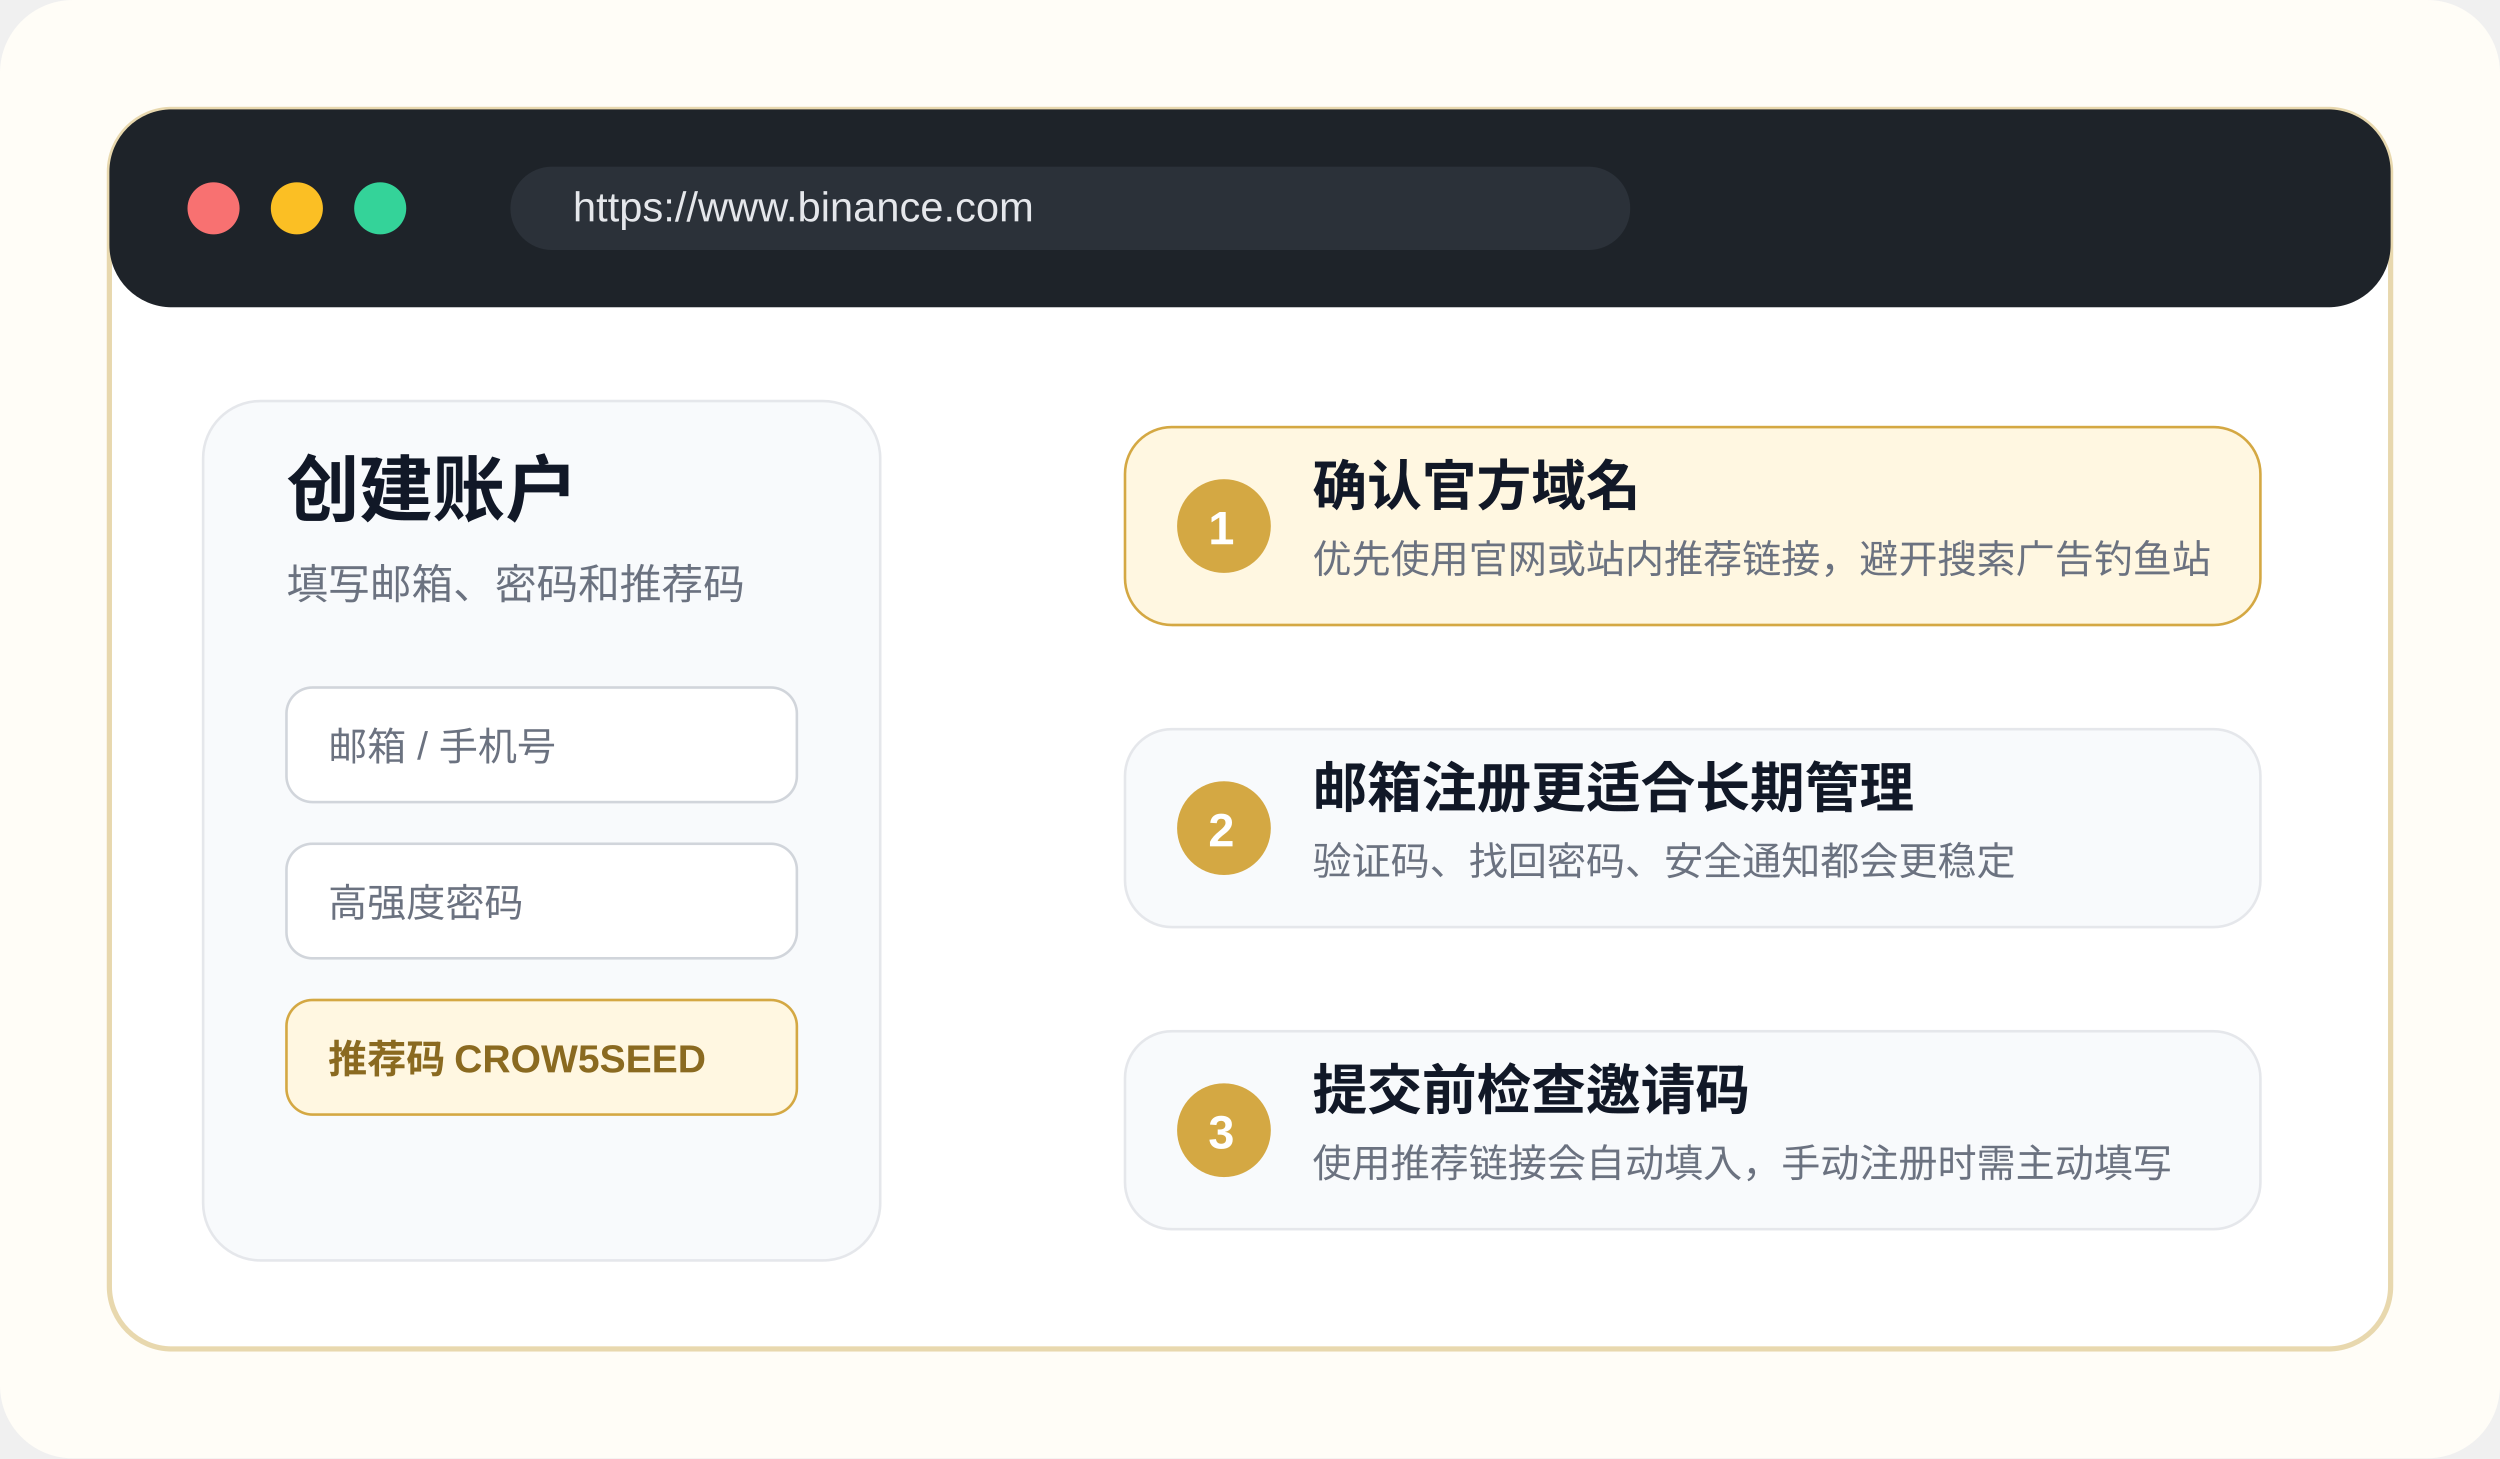
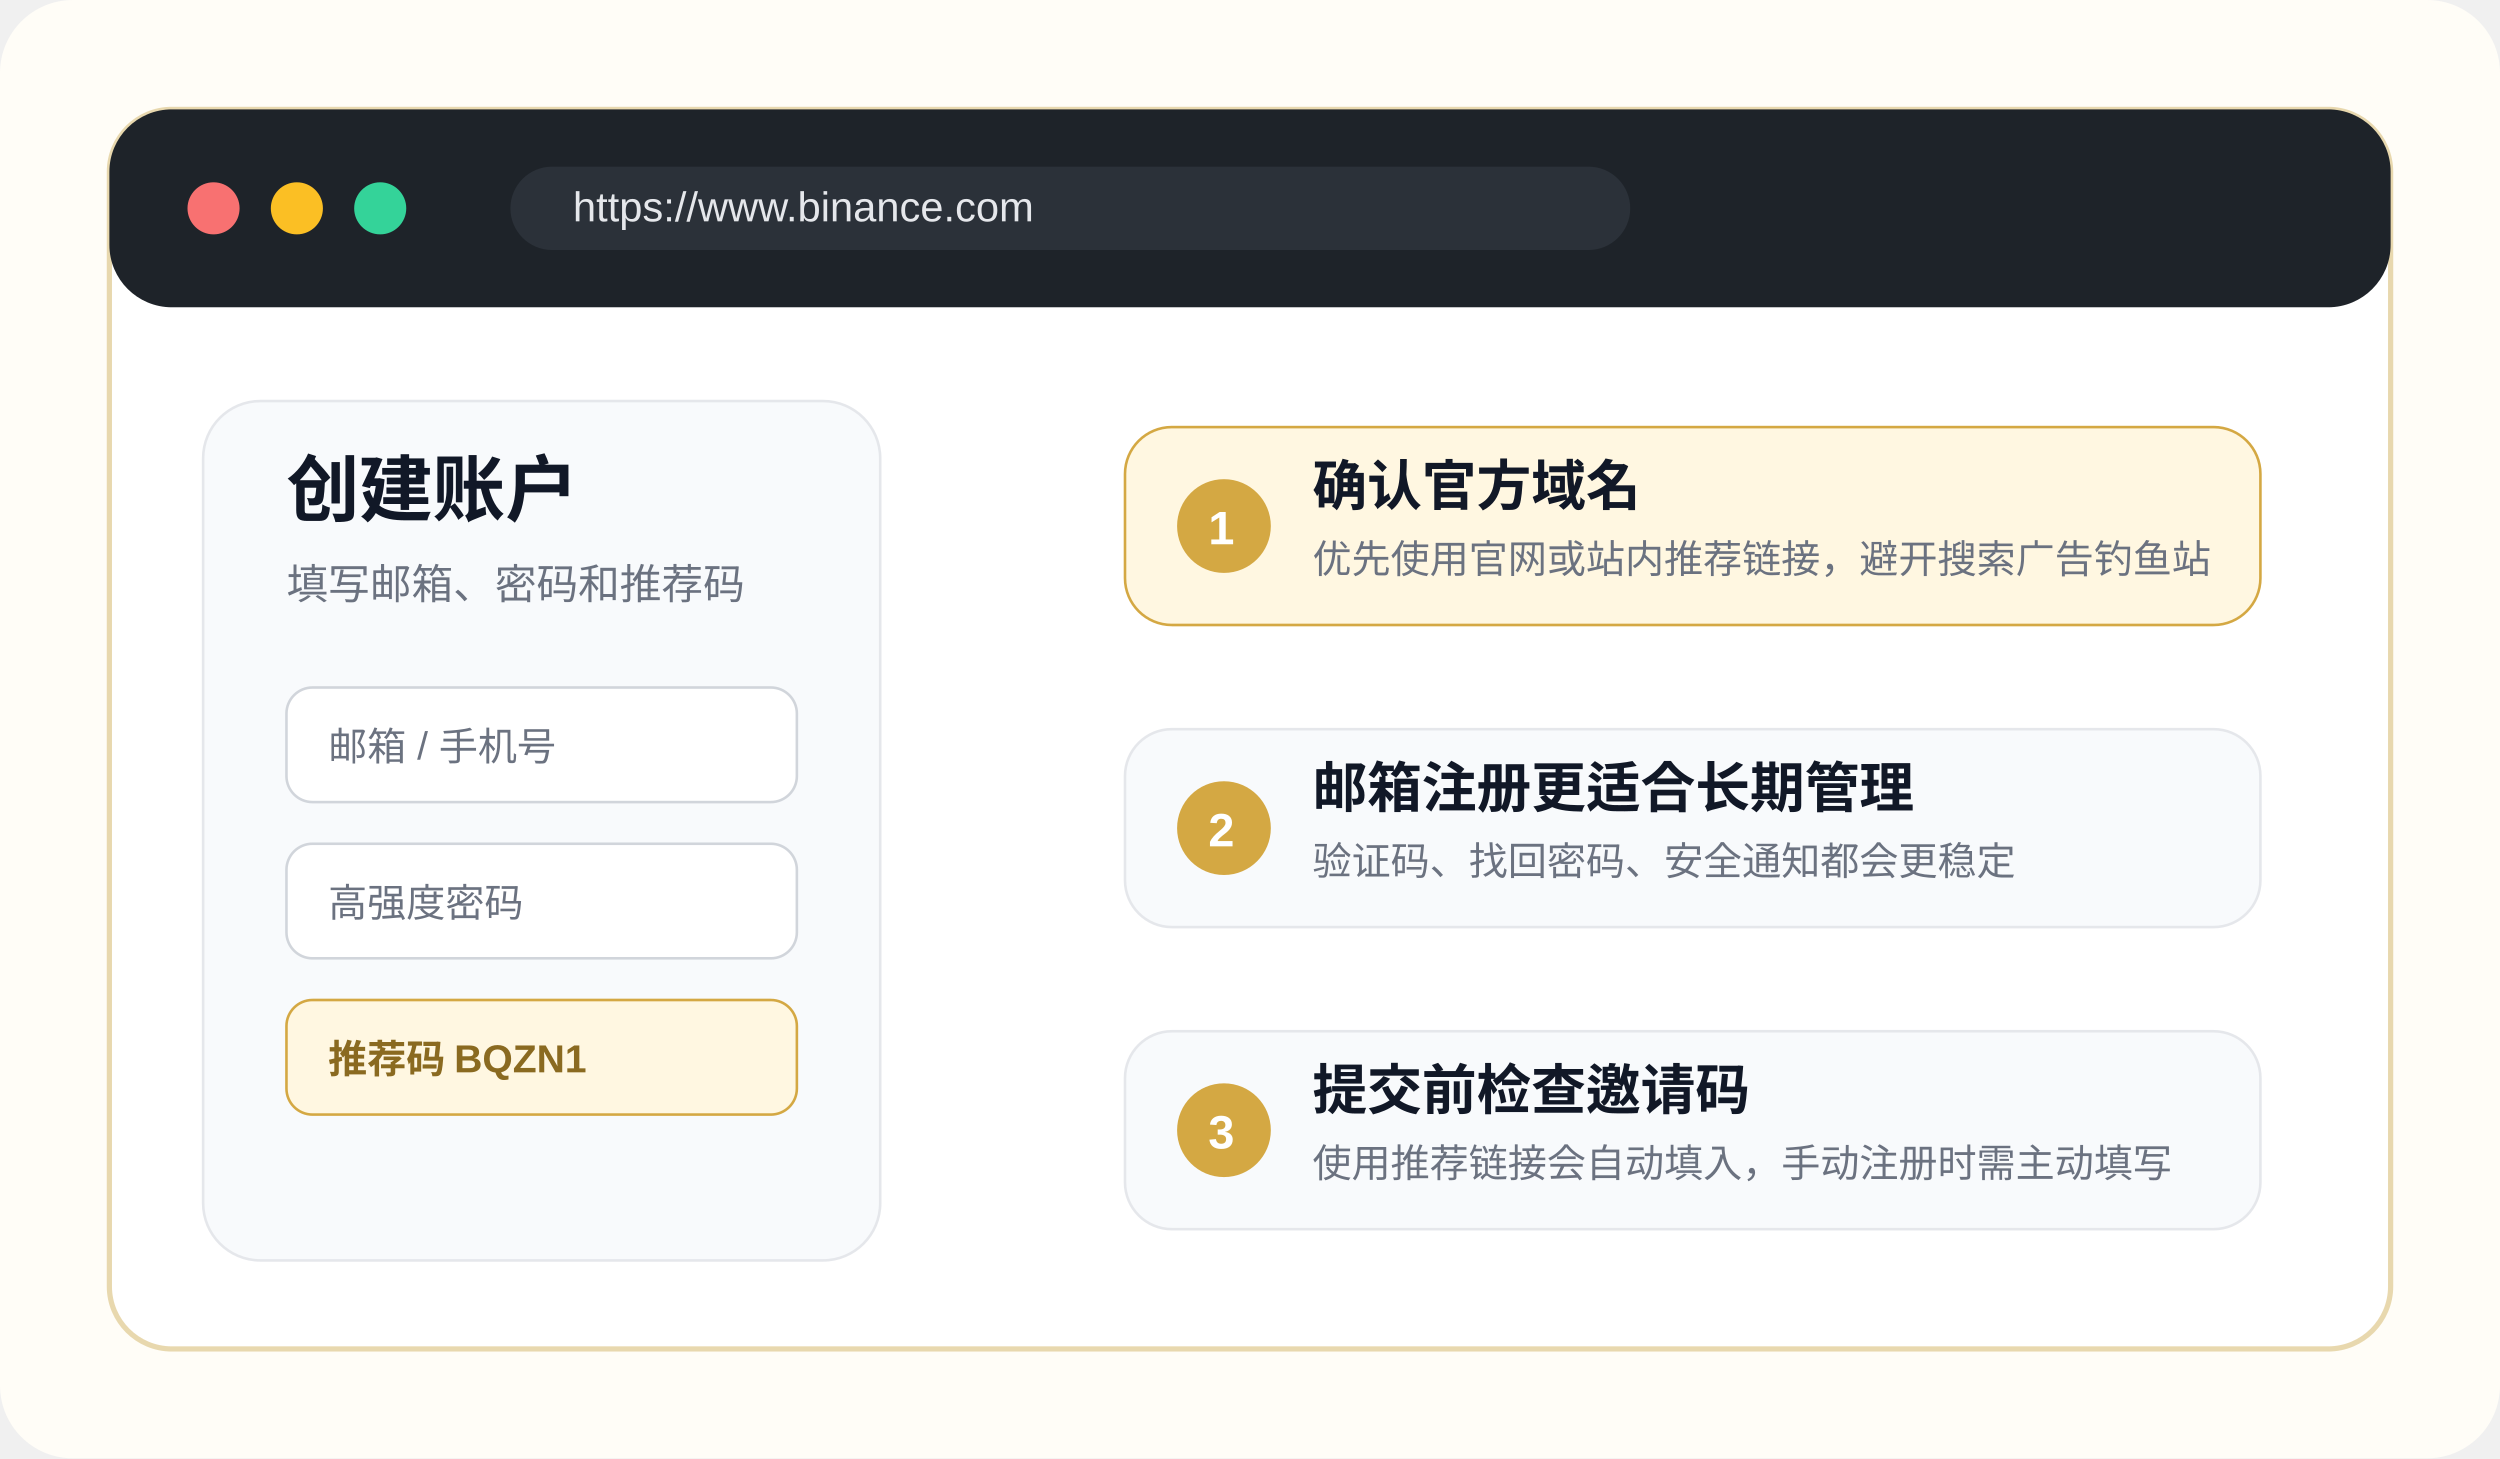
<svg xmlns="http://www.w3.org/2000/svg" width="960" height="560" viewBox="0 0 960 560" fill="none" role="img" aria-labelledby="title desc">
  <rect width="960" height="560" rx="28" fill="#FFFDF7" />
  <rect x="42" y="42" width="876" height="476" rx="24" fill="#FFFFFF" stroke="#E8D8AE" stroke-width="2" />
  <rect x="42" y="42" width="876" height="76" rx="24" fill="#1E2329" />
  <circle cx="82" cy="80" r="10" fill="#F87171" />
  <circle cx="114" cy="80" r="10" fill="#FBBF24" />
  <circle cx="146" cy="80" r="10" fill="#34D399" />
  <rect x="196" y="64" width="430" height="32" rx="16" fill="#2B3139" />
  <text x="220" y="85" fill="#E5E7EB" font-family="Arial, sans-serif" font-size="16">https://www.binance.com</text>
  <rect x="78" y="154" width="260" height="330" rx="22" fill="#F8FAFC" stroke="#E5E7EB" />
  <text x="110" y="198" fill="#111827" font-family="Arial, sans-serif" font-size="28" font-weight="700">创建账户</text>
  <text x="110" y="230" fill="#6B7280" font-family="Arial, sans-serif" font-size="16">填写邮箱、密码和推荐码</text>
  <rect x="110" y="264" width="196" height="44" rx="10" fill="#FFFFFF" stroke="#D1D5DB" />
  <text x="126" y="292" fill="#6B7280" font-family="Arial, sans-serif" font-size="15">邮箱 / 手机号</text>
  <rect x="110" y="324" width="196" height="44" rx="10" fill="#FFFFFF" stroke="#D1D5DB" />
  <text x="126" y="352" fill="#6B7280" font-family="Arial, sans-serif" font-size="15">高强度密码</text>
  <rect x="110" y="384" width="196" height="44" rx="10" fill="#FFF7E1" stroke="#D4A843" />
-   <text x="126" y="412" fill="#8A6A20" font-family="Arial, sans-serif" font-size="15" font-weight="700">推荐码 CROW5SEED</text>
+   <text x="126" y="412" fill="#8A6A20" font-family="Arial, sans-serif" font-size="15" font-weight="700">推荐码 BQZN1</text>
  <rect x="432" y="164" width="436" height="76" rx="18" fill="#FFF7E1" stroke="#D4A843" />
  <circle cx="470" cy="202" r="18" fill="#D4A843" />
  <text x="464" y="209" fill="#FFFFFF" font-family="Arial, sans-serif" font-size="18" font-weight="700">1</text>
  <text x="504" y="194" fill="#111827" font-family="Arial, sans-serif" font-size="21" font-weight="700">确认官方域名</text>
  <text x="504" y="220" fill="#6B7280" font-family="Arial, sans-serif" font-size="15">优先使用官网或站内推荐链接，避开搜索广告钓鱼站</text>
  <rect x="432" y="280" width="436" height="76" rx="18" fill="#F8FAFC" stroke="#E5E7EB" />
  <circle cx="470" cy="318" r="18" fill="#D4A843" />
  <text x="464" y="325" fill="#FFFFFF" font-family="Arial, sans-serif" font-size="18" font-weight="700">2</text>
  <text x="504" y="310" fill="#111827" font-family="Arial, sans-serif" font-size="21" font-weight="700">邮箱注册更适合长期管理</text>
  <text x="504" y="336" fill="#6B7280" font-family="Arial, sans-serif" font-size="15">验证码、找回密码、安全通知都会更稳定</text>
  <rect x="432" y="396" width="436" height="76" rx="18" fill="#F8FAFC" stroke="#E5E7EB" />
  <circle cx="470" cy="434" r="18" fill="#D4A843" />
  <text x="464" y="441" fill="#FFFFFF" font-family="Arial, sans-serif" font-size="18" font-weight="700">3</text>
  <text x="504" y="426" fill="#111827" font-family="Arial, sans-serif" font-size="21" font-weight="700">提交前检查邀请码</text>
  <text x="504" y="452" fill="#6B7280" font-family="Arial, sans-serif" font-size="15">使用推荐链接会自动填入，手动注册时需主动填写</text>
</svg>
